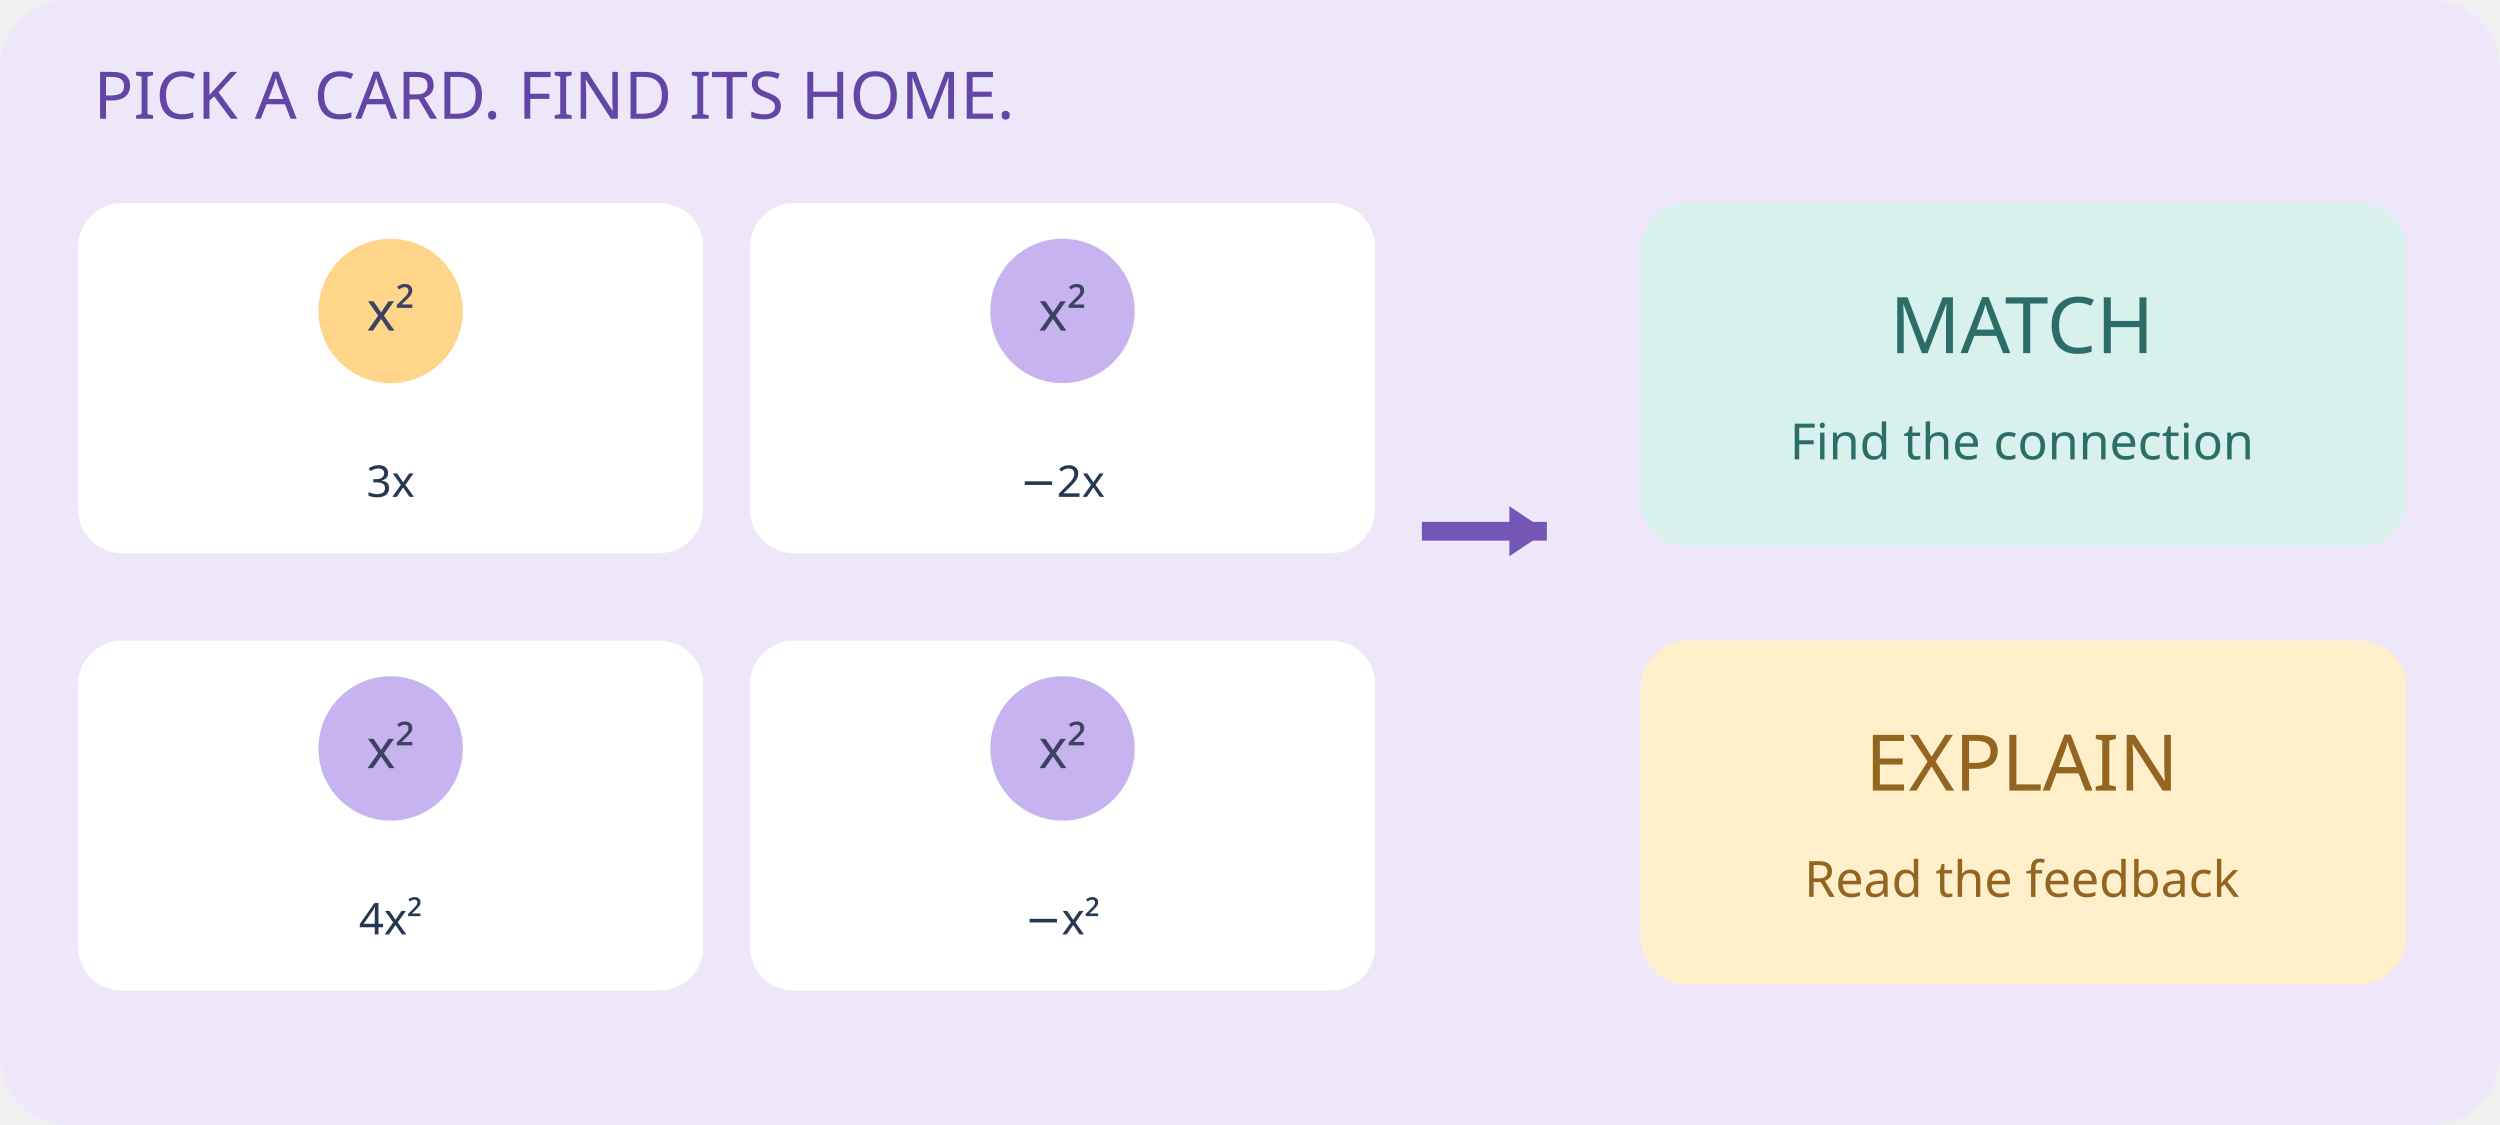
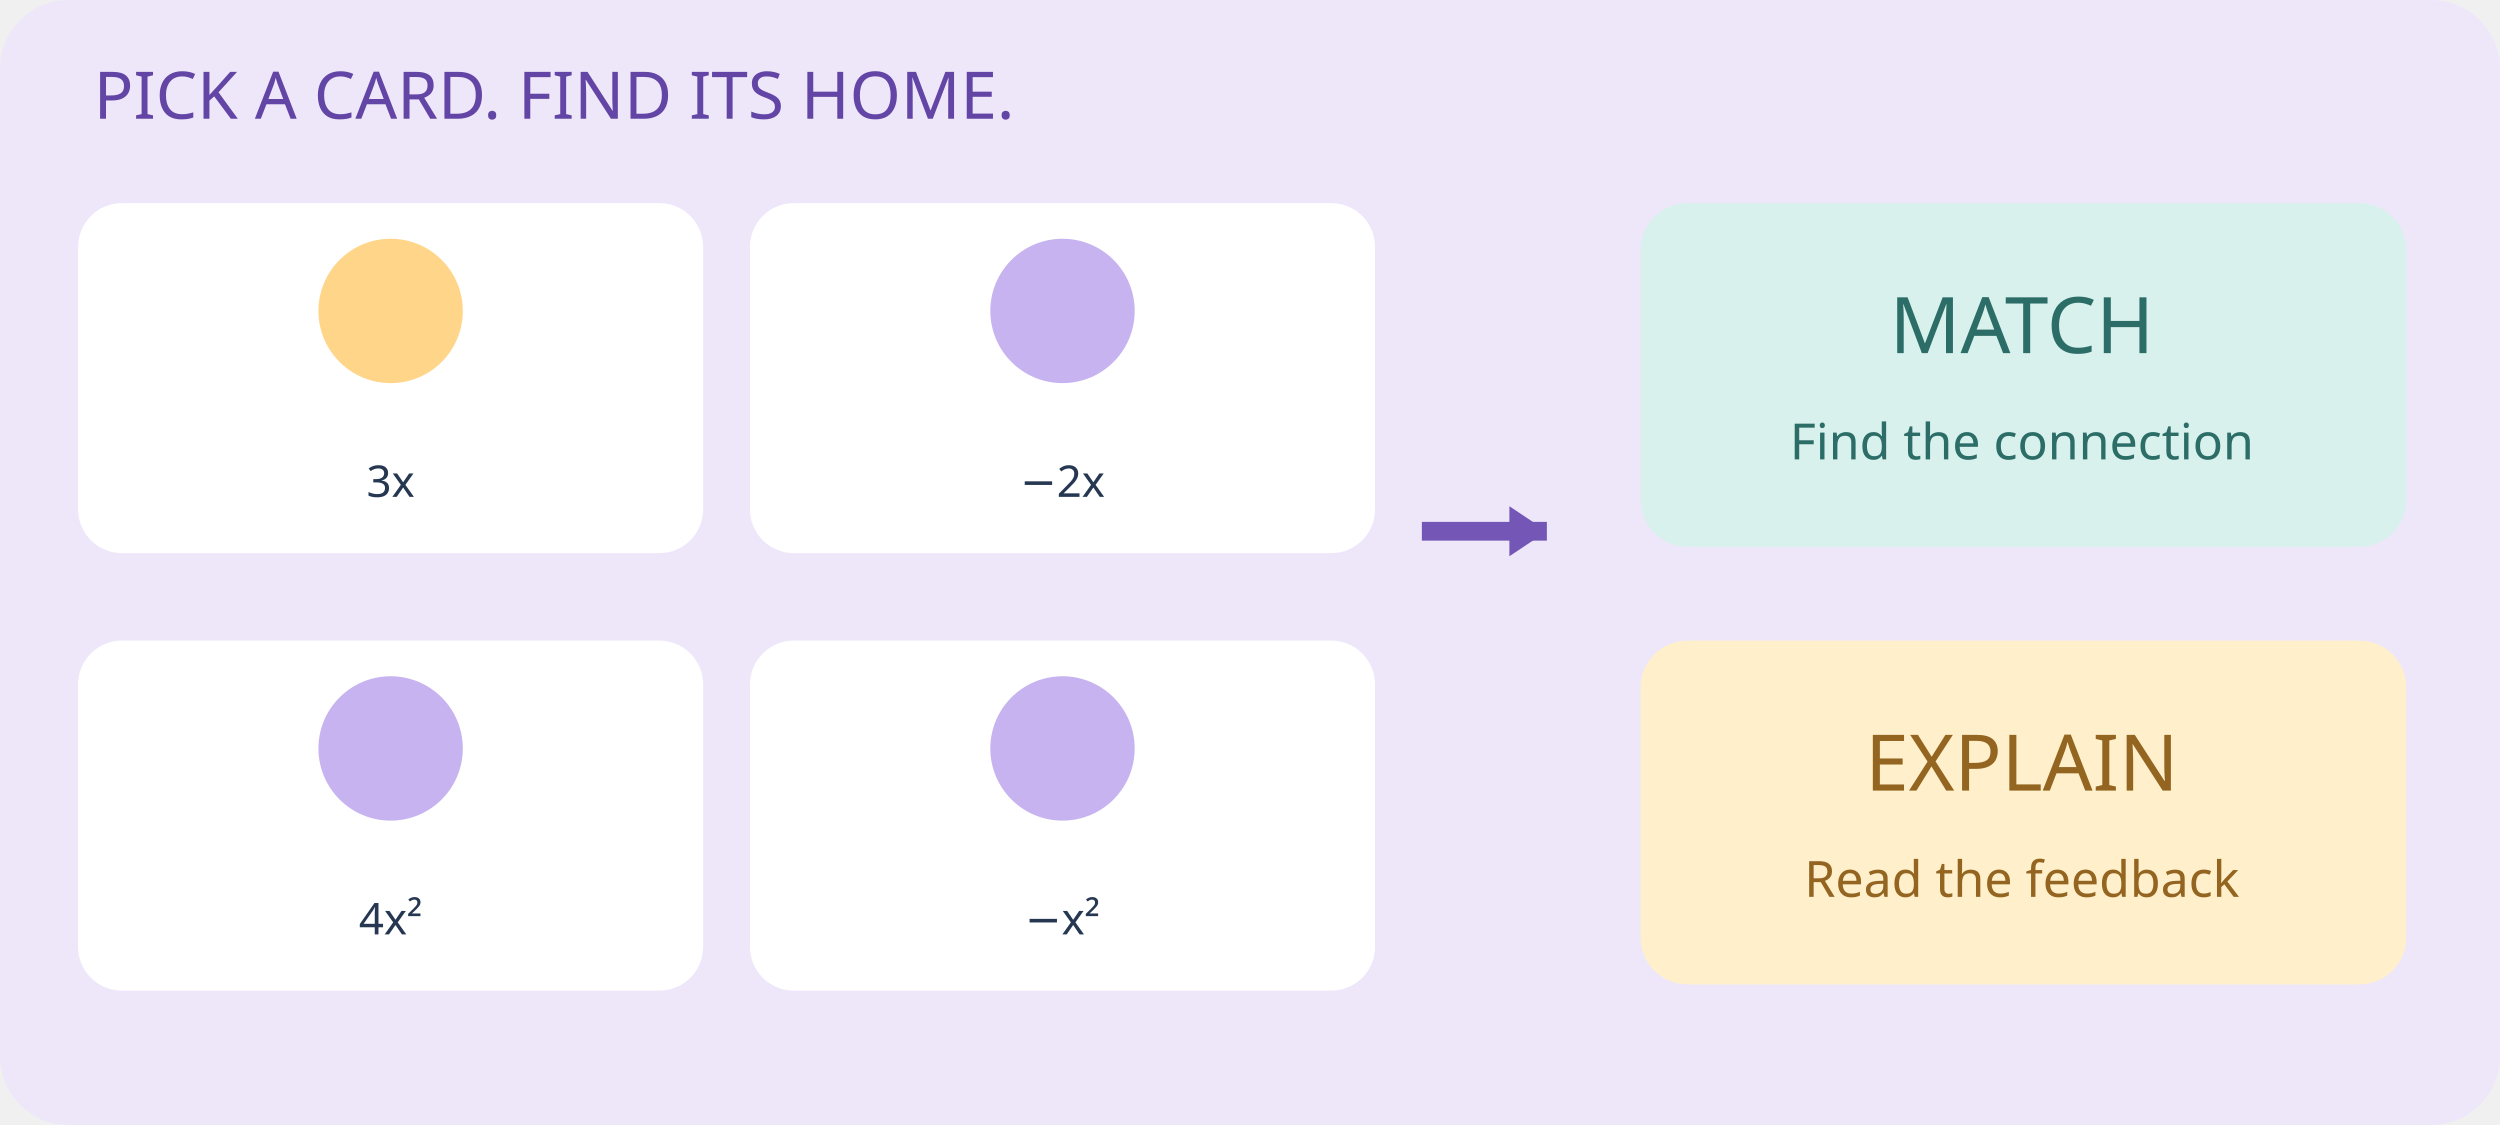
<svg xmlns="http://www.w3.org/2000/svg" viewBox="0 0 800 360" role="img" aria-label="Boxes &amp; Brackets card game">
  <rect width="800" height="360" rx="22" fill="#eee7fa" />
  <g font-family="system-ui">
    <text x="30" y="38" font-size="21" fill="#6245a5">PICK A CARD. FIND ITS HOME.</text>
    <g transform="translate(25,65)">
      <rect x="0" y="0" width="200" height="112" rx="14" fill="#fff" />
      <svg x="65" y="2" width="70" height="65" viewBox="0 0 100 90">
        <g font-family="system-ui">
          <circle cx="50" cy="45" r="33" fill="#ffd589" />
-           <text x="50" y="54" font-size="25" fill="#3e4262" text-anchor="middle">x²</text>
        </g>
      </svg>
      <text x="100" y="94" font-size="14" fill="#253751" text-anchor="middle">3x</text>
    </g>
    <g transform="translate(240,65)">
      <rect x="0" y="0" width="200" height="112" rx="14" fill="#fff" />
      <svg x="65" y="2" width="70" height="65" viewBox="0 0 100 90">
        <g font-family="system-ui">
          <circle cx="50" cy="45" r="33" fill="#c6b3f0" />
-           <text x="50" y="54" font-size="25" fill="#3e4262" text-anchor="middle">x²</text>
        </g>
      </svg>
      <text x="100" y="94" font-size="14" fill="#253751" text-anchor="middle">−2x</text>
    </g>
    <g transform="translate(25,205)">
      <rect x="0" y="0" width="200" height="112" rx="14" fill="#fff" />
      <svg x="65" y="2" width="70" height="65" viewBox="0 0 100 90">
        <g font-family="system-ui">
          <circle cx="50" cy="45" r="33" fill="#c6b3f0" />
-           <text x="50" y="54" font-size="25" fill="#3e4262" text-anchor="middle">x²</text>
        </g>
      </svg>
      <text x="100" y="94" font-size="14" fill="#253751" text-anchor="middle">4x²</text>
    </g>
    <g transform="translate(240,205)">
      <rect x="0" y="0" width="200" height="112" rx="14" fill="#fff" />
      <svg x="65" y="2" width="70" height="65" viewBox="0 0 100 90">
        <g font-family="system-ui">
          <circle cx="50" cy="45" r="33" fill="#c6b3f0" />
-           <text x="50" y="54" font-size="25" fill="#3e4262" text-anchor="middle">x²</text>
        </g>
      </svg>
      <text x="100" y="94" font-size="14" fill="#253751" text-anchor="middle">−x²</text>
    </g>
    <path d="M455 170L495 170" stroke="#7356b6" stroke-width="6" fill="none" />
    <path d="M495 170l-12 -8v16Z" fill="#7356b6" />
    <rect x="525" y="65" width="245" height="110" rx="15" fill="#d8f1ed" />
    <rect x="525" y="205" width="245" height="110" rx="15" fill="#fff0cb" />
    <text x="647" y="113" font-size="25" fill="#2c6d68" text-anchor="middle">MATCH</text>
    <text x="647" y="147" font-size="16" fill="#2c6d68" text-anchor="middle">Find the connection</text>
    <text x="647" y="253" font-size="25" fill="#936521" text-anchor="middle">EXPLAIN</text>
    <text x="647" y="287" font-size="16" fill="#936521" text-anchor="middle">Read the feedback</text>
  </g>
</svg>
